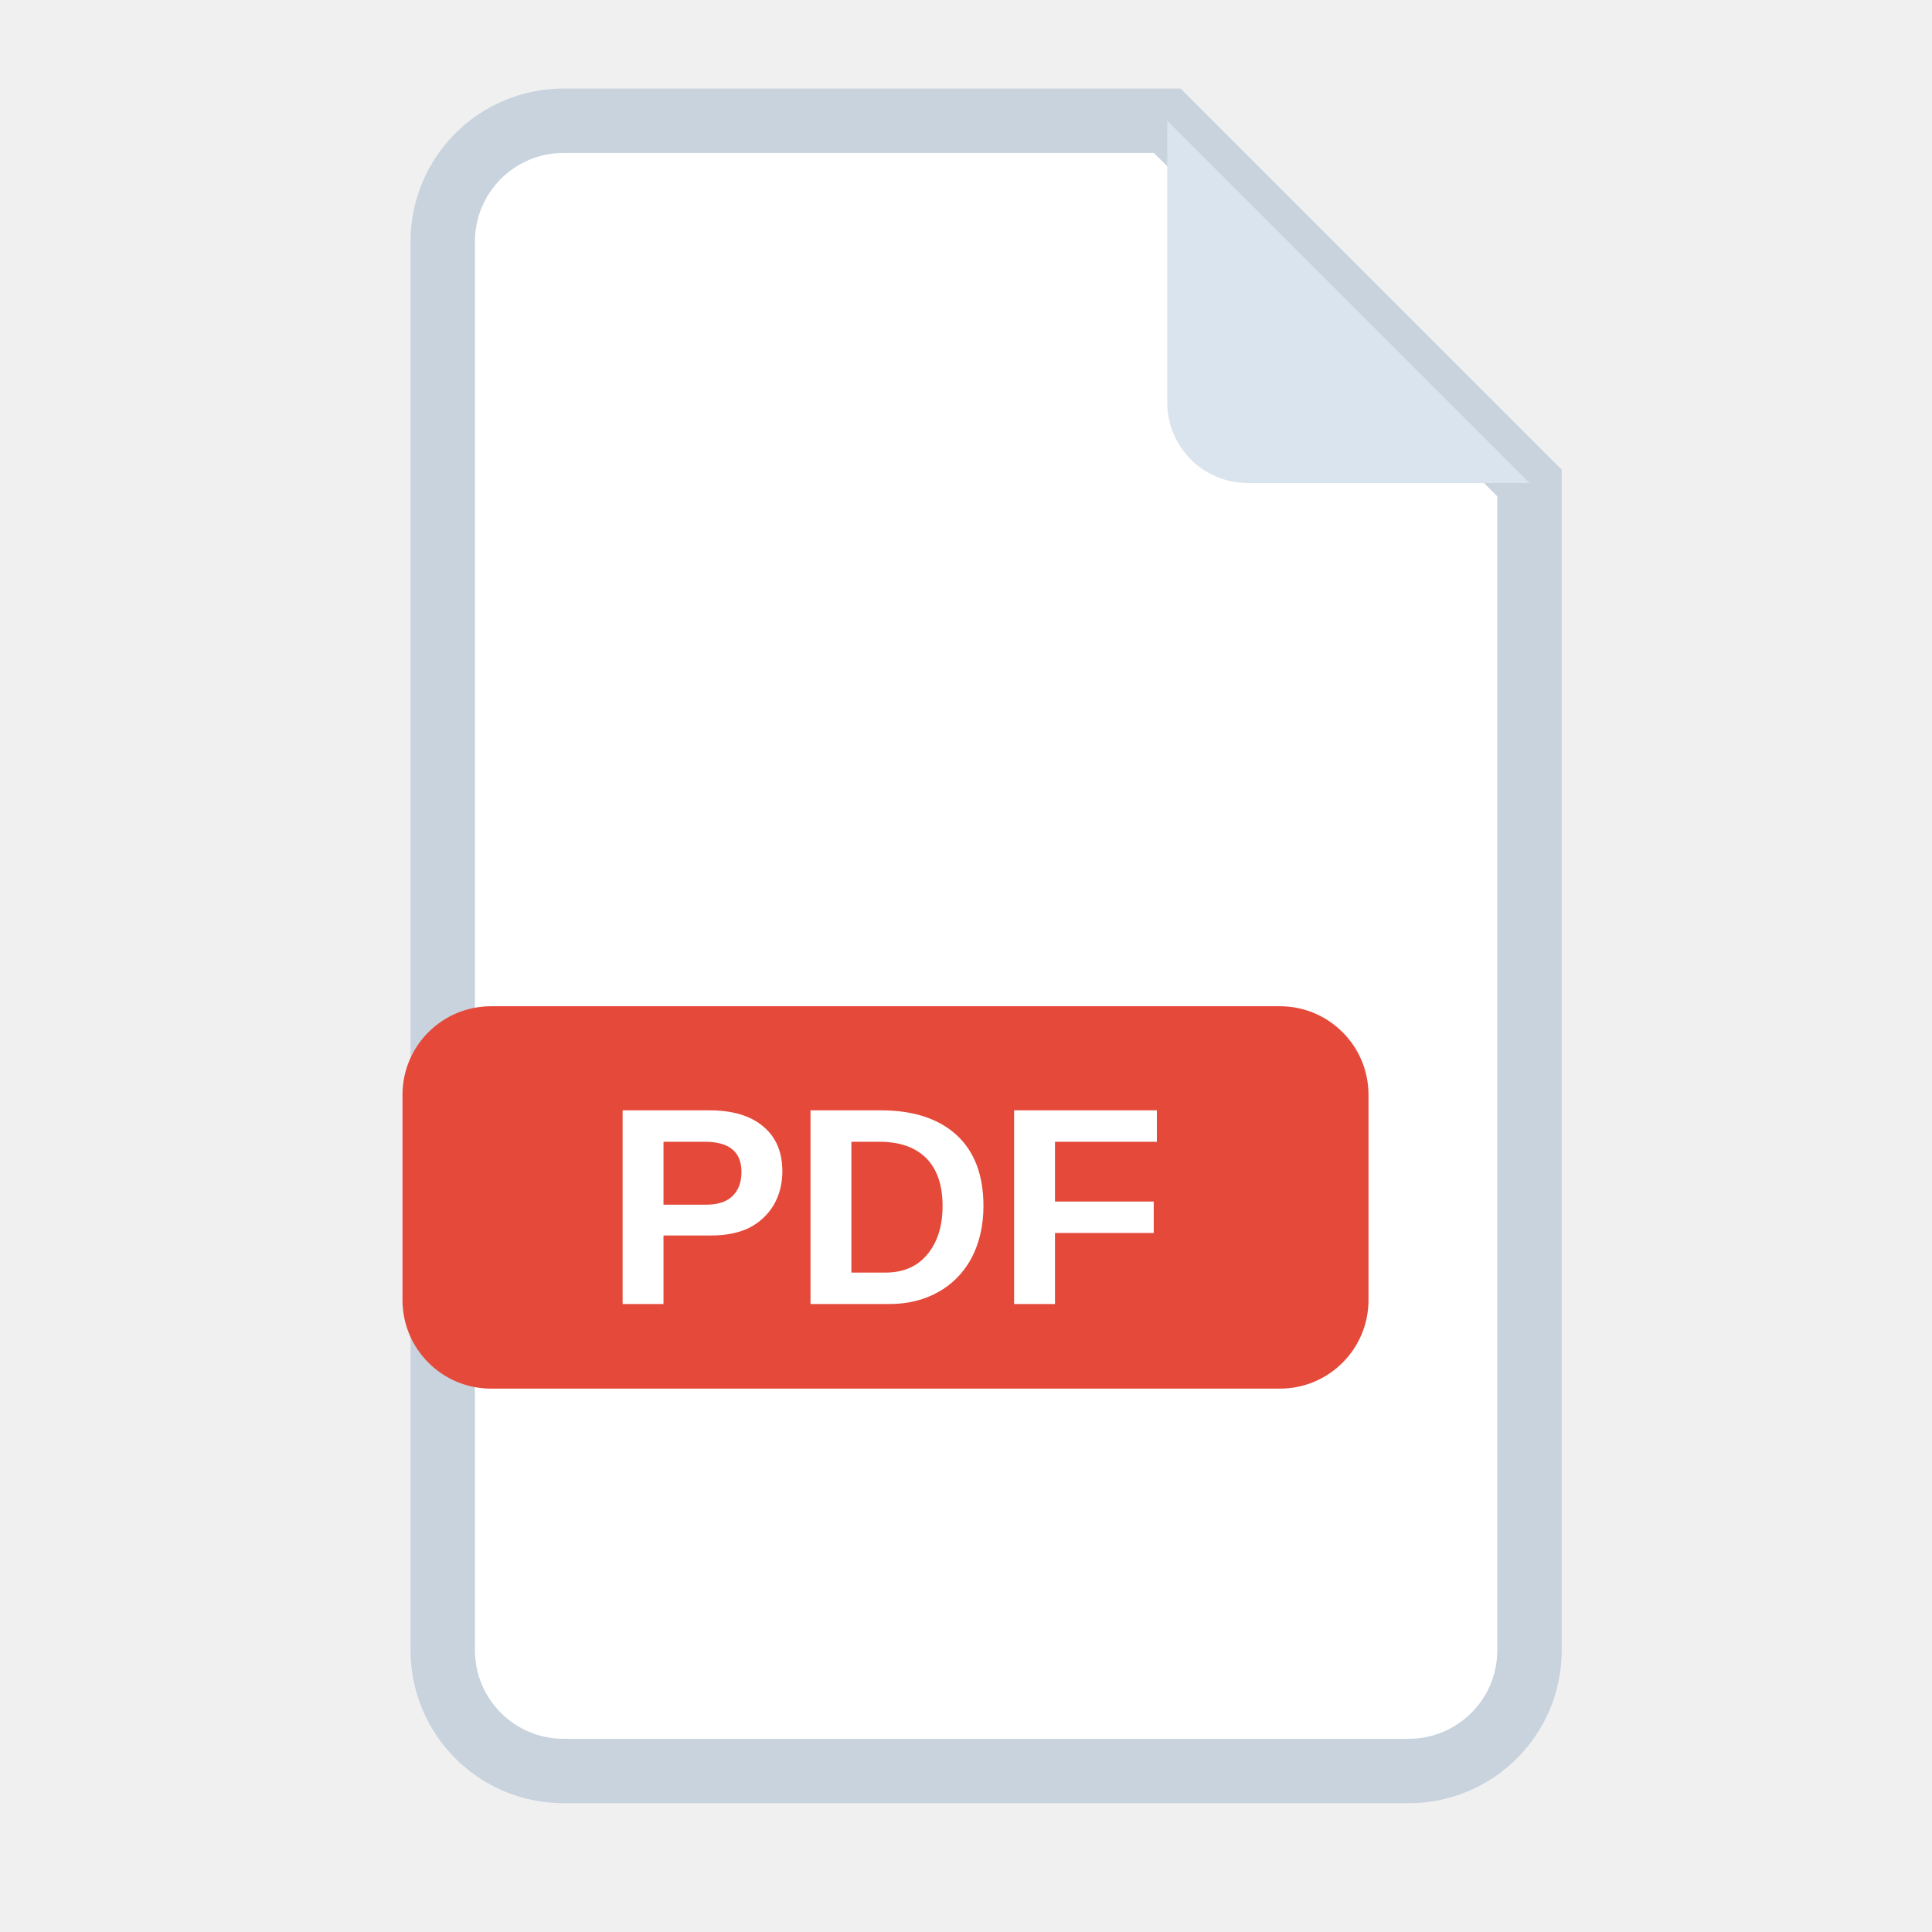
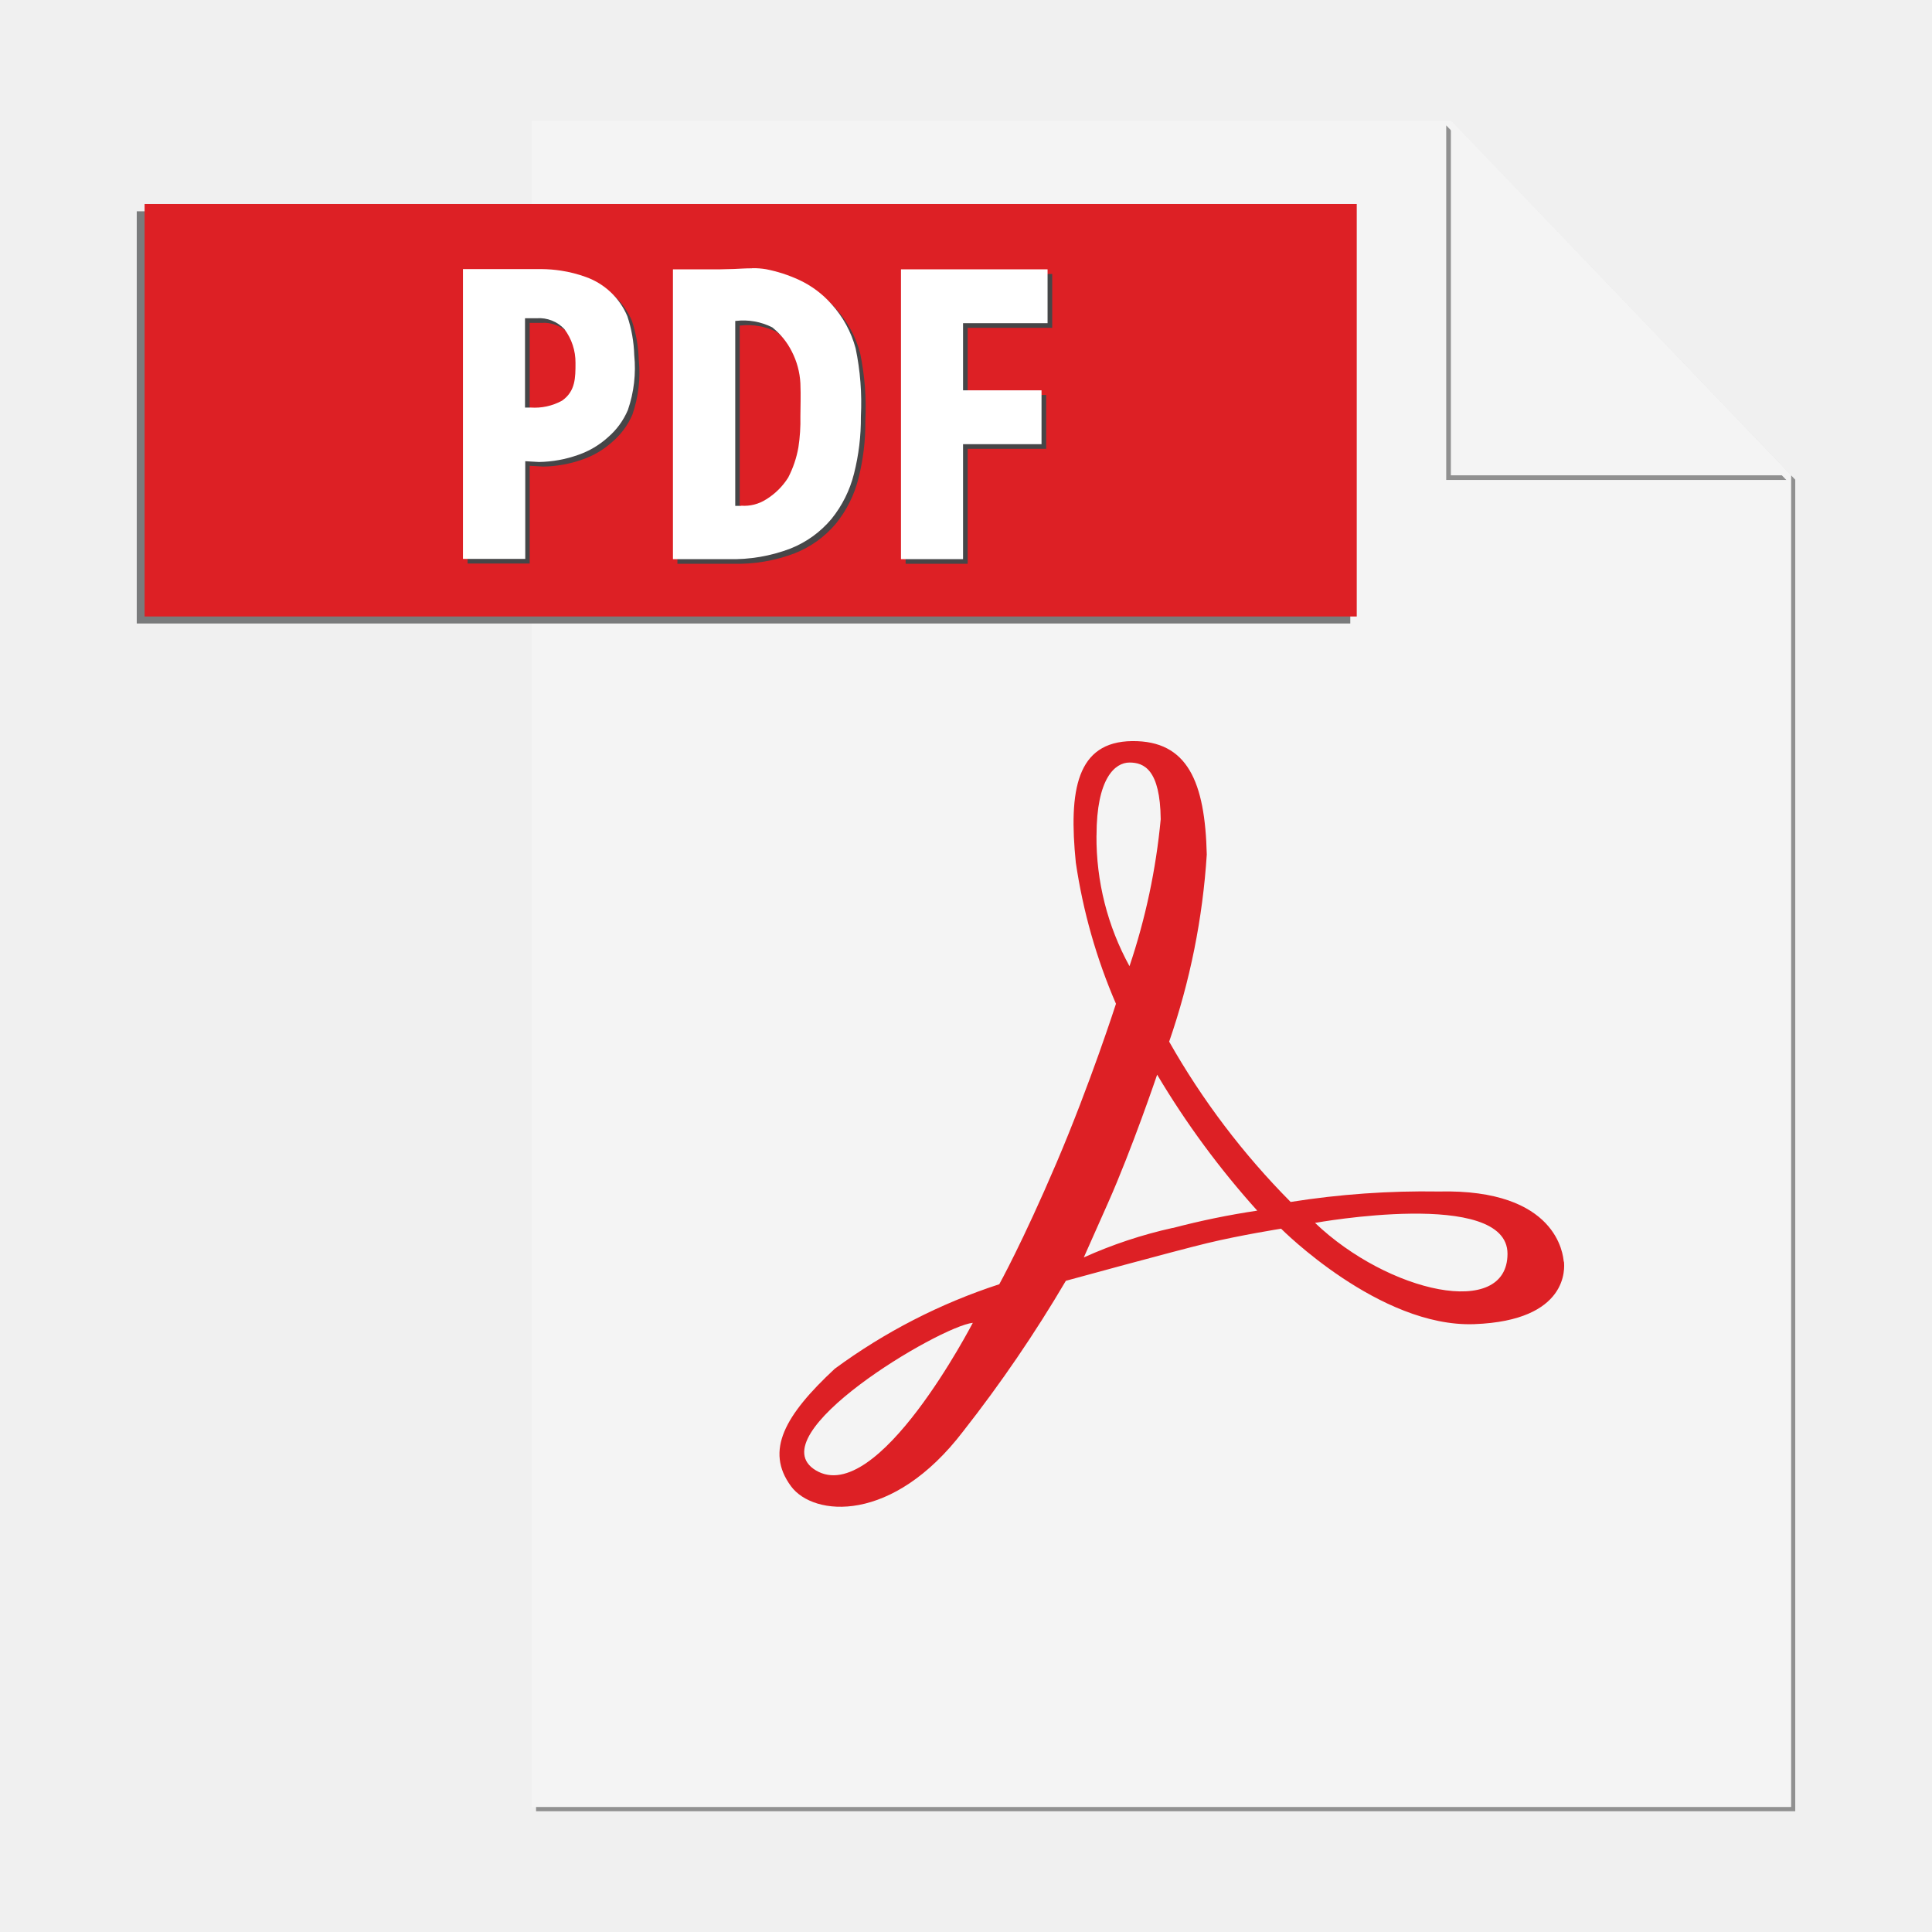
- <svg xmlns="http://www.w3.org/2000/svg" viewBox="0 0 48 48">
-   <path d="M11 6a3 3 0 0 1 3-3h15l9 9v29a3 3 0 0 1-3 3H14a3 3 0 0 1-3-3z" fill="#fff" stroke="#c8d3de" stroke-width="1.6" />
-   <path d="M29 3l9 9h-7a2 2 0 0 1-2-2z" fill="#d9e4ee" />
-   <rect x="10" y="25" width="24" height="9.5" rx="2.2" fill="#e5493a" />
-   <text x="22" y="32.4" text-anchor="middle" font-family="Arial,sans-serif" font-size="7" font-weight="700" fill="#fff">PDF</text>
+ <svg xmlns="http://www.w3.org/2000/svg" width="800px" height="800px" viewBox="0 0 32 32">
+   <path d="M24.1,2.072h0l5.564,5.8V29.928H8.879V30H29.735V7.945L24.1,2.072" style="fill:#909090" />
+   <path d="M24.031,2H8.808V29.928H29.664V7.873L24.03,2" style="fill:#f4f4f4" />
+   <path d="M8.655,3.5H2.265v6.827h20.1V3.5H8.655" style="fill:#7a7b7c" />
+   <path d="M22.472,10.211H2.395V3.379H22.472v6.832" style="fill:#dd2025" />
+   <path d="M9.052,4.534h-.03l-.207,0H7.745v4.8H8.773V7.715L9,7.728a2.042,2.042,0,0,0,.647-.117,1.427,1.427,0,0,0,.493-.291,1.224,1.224,0,0,0,.335-.454,2.13,2.13,0,0,0,.105-.908,2.237,2.237,0,0,0-.114-.644,1.173,1.173,0,0,0-.687-.65A2.149,2.149,0,0,0,9.37,4.56a2.232,2.232,0,0,0-.319-.026M8.862,6.828l-.089,0V5.348h.193a.57.57,0,0,1,.459.181.92.92,0,0,1,.183.558c0,.246,0,.469-.222.626a.942.942,0,0,1-.524.114" style="fill:#464648" />
+   <path d="M12.533,4.521c-.111,0-.219.008-.295.011L12,4.538h-.78v4.8h.918a2.677,2.677,0,0,0,1.028-.175,1.71,1.71,0,0,0,.68-.491,1.939,1.939,0,0,0,.373-.749,3.728,3.728,0,0,0,.114-.949,4.416,4.416,0,0,0-.087-1.127,1.777,1.777,0,0,0-.4-.733,1.63,1.63,0,0,0-.535-.4,2.413,2.413,0,0,0-.549-.178,1.282,1.282,0,0,0-.228-.017m-.182,3.937-.1,0V5.392h.013a1.062,1.062,0,0,1,.6.107,1.2,1.2,0,0,1,.324.4,1.3,1.3,0,0,1,.142.526c.009.22,0,.4,0,.549a2.926,2.926,0,0,1-.033.513,1.756,1.756,0,0,1-.169.5,1.13,1.13,0,0,1-.363.36.673.673,0,0,1-.416.106" style="fill:#464648" />
+   <path d="M17.43,4.538H15v4.8h1.028V7.434h1.3V6.542h-1.3V5.43h1.4V4.538" style="fill:#464648" />
+   <path d="M21.781,20.255s3.188-.578,3.188.511S22.994,21.412,21.781,20.255Zm-2.357.083a7.543,7.543,0,0,0-1.473.489l.4-.9c.4-.9.815-2.127.815-2.127a14.216,14.216,0,0,0,1.658,2.252,13.033,13.033,0,0,0-1.4.288Zm-1.262-6.5c0-.949.307-1.208.546-1.208s.508.115.517.939a10.787,10.787,0,0,1-.517,2.434A4.426,4.426,0,0,1,18.161,13.841ZM13.513,24.354c-.978-.585,2.051-2.386,2.6-2.444C16.11,21.911,14.537,24.966,13.513,24.354ZM25.9,20.895c-.01-.1-.1-1.207-2.07-1.16a14.228,14.228,0,0,0-2.453.173,12.542,12.542,0,0,1-2.012-2.655,11.76,11.76,0,0,0,.623-3.1c-.029-1.2-.316-1.888-1.236-1.878s-1.054.815-.933,2.013a9.309,9.309,0,0,0,.665,2.338s-.425,1.323-.987,2.639-.946,2.006-.946,2.006a9.622,9.622,0,0,0-2.725,1.4c-.824.767-1.159,1.356-.725,1.945.374.508,1.683.623,2.853-.91a22.549,22.549,0,0,0,1.7-2.492s1.784-.489,2.339-.623,1.226-.24,1.226-.24,1.629,1.639,3.2,1.581,1.495-.939,1.485-1.035" style="fill:#dd2025" />
+   <path d="M23.954,2.077V7.95h5.633L23.954,2.077Z" style="fill:#909090" />
+   <path d="M24.031,2V7.873h5.633L24.031,2Z" style="fill:#f4f4f4" />
+   <path d="M8.975,4.457h-.03l-.207,0H7.668v4.8H8.7V7.639l.228.013a2.042,2.042,0,0,0,.647-.117,1.428,1.428,0,0,0,.493-.291A1.224,1.224,0,0,0,10.4,6.79a2.13,2.13,0,0,0,.105-.908,2.237,2.237,0,0,0-.114-.644,1.173,1.173,0,0,0-.687-.65,2.149,2.149,0,0,0-.411-.105,2.232,2.232,0,0,0-.319-.026M8.785,6.751l-.089,0V5.271H8.89a.57.57,0,0,1,.459.181.92.92,0,0,1,.183.558c0,.246,0,.469-.222.626a.942.942,0,0,1-.524.114" style="fill:#fff" />
+   <path d="M12.456,4.444c-.111,0-.219.008-.295.011l-.235.006h-.78v4.8h.918a2.677,2.677,0,0,0,1.028-.175,1.71,1.71,0,0,0,.68-.491,1.939,1.939,0,0,0,.373-.749,3.728,3.728,0,0,0,.114-.949,4.416,4.416,0,0,0-.087-1.127,1.777,1.777,0,0,0-.4-.733,1.63,1.63,0,0,0-.535-.4,2.413,2.413,0,0,0-.549-.178,1.282,1.282,0,0,0-.228-.017m-.182,3.937-.1,0V5.315h.013a1.062,1.062,0,0,1,.6.107,1.2,1.2,0,0,1,.324.4,1.3,1.3,0,0,1,.142.526c.009.22,0,.4,0,.549a2.926,2.926,0,0,1-.033.513,1.756,1.756,0,0,1-.169.5,1.13,1.13,0,0,1-.363.36.673.673,0,0,1-.416.106" style="fill:#fff" />
+   <path d="M17.353,4.461h-2.43v4.8h1.028V7.357h1.3V6.465h-1.3V5.353h1.4V4.461" style="fill:#fff" />
</svg>
